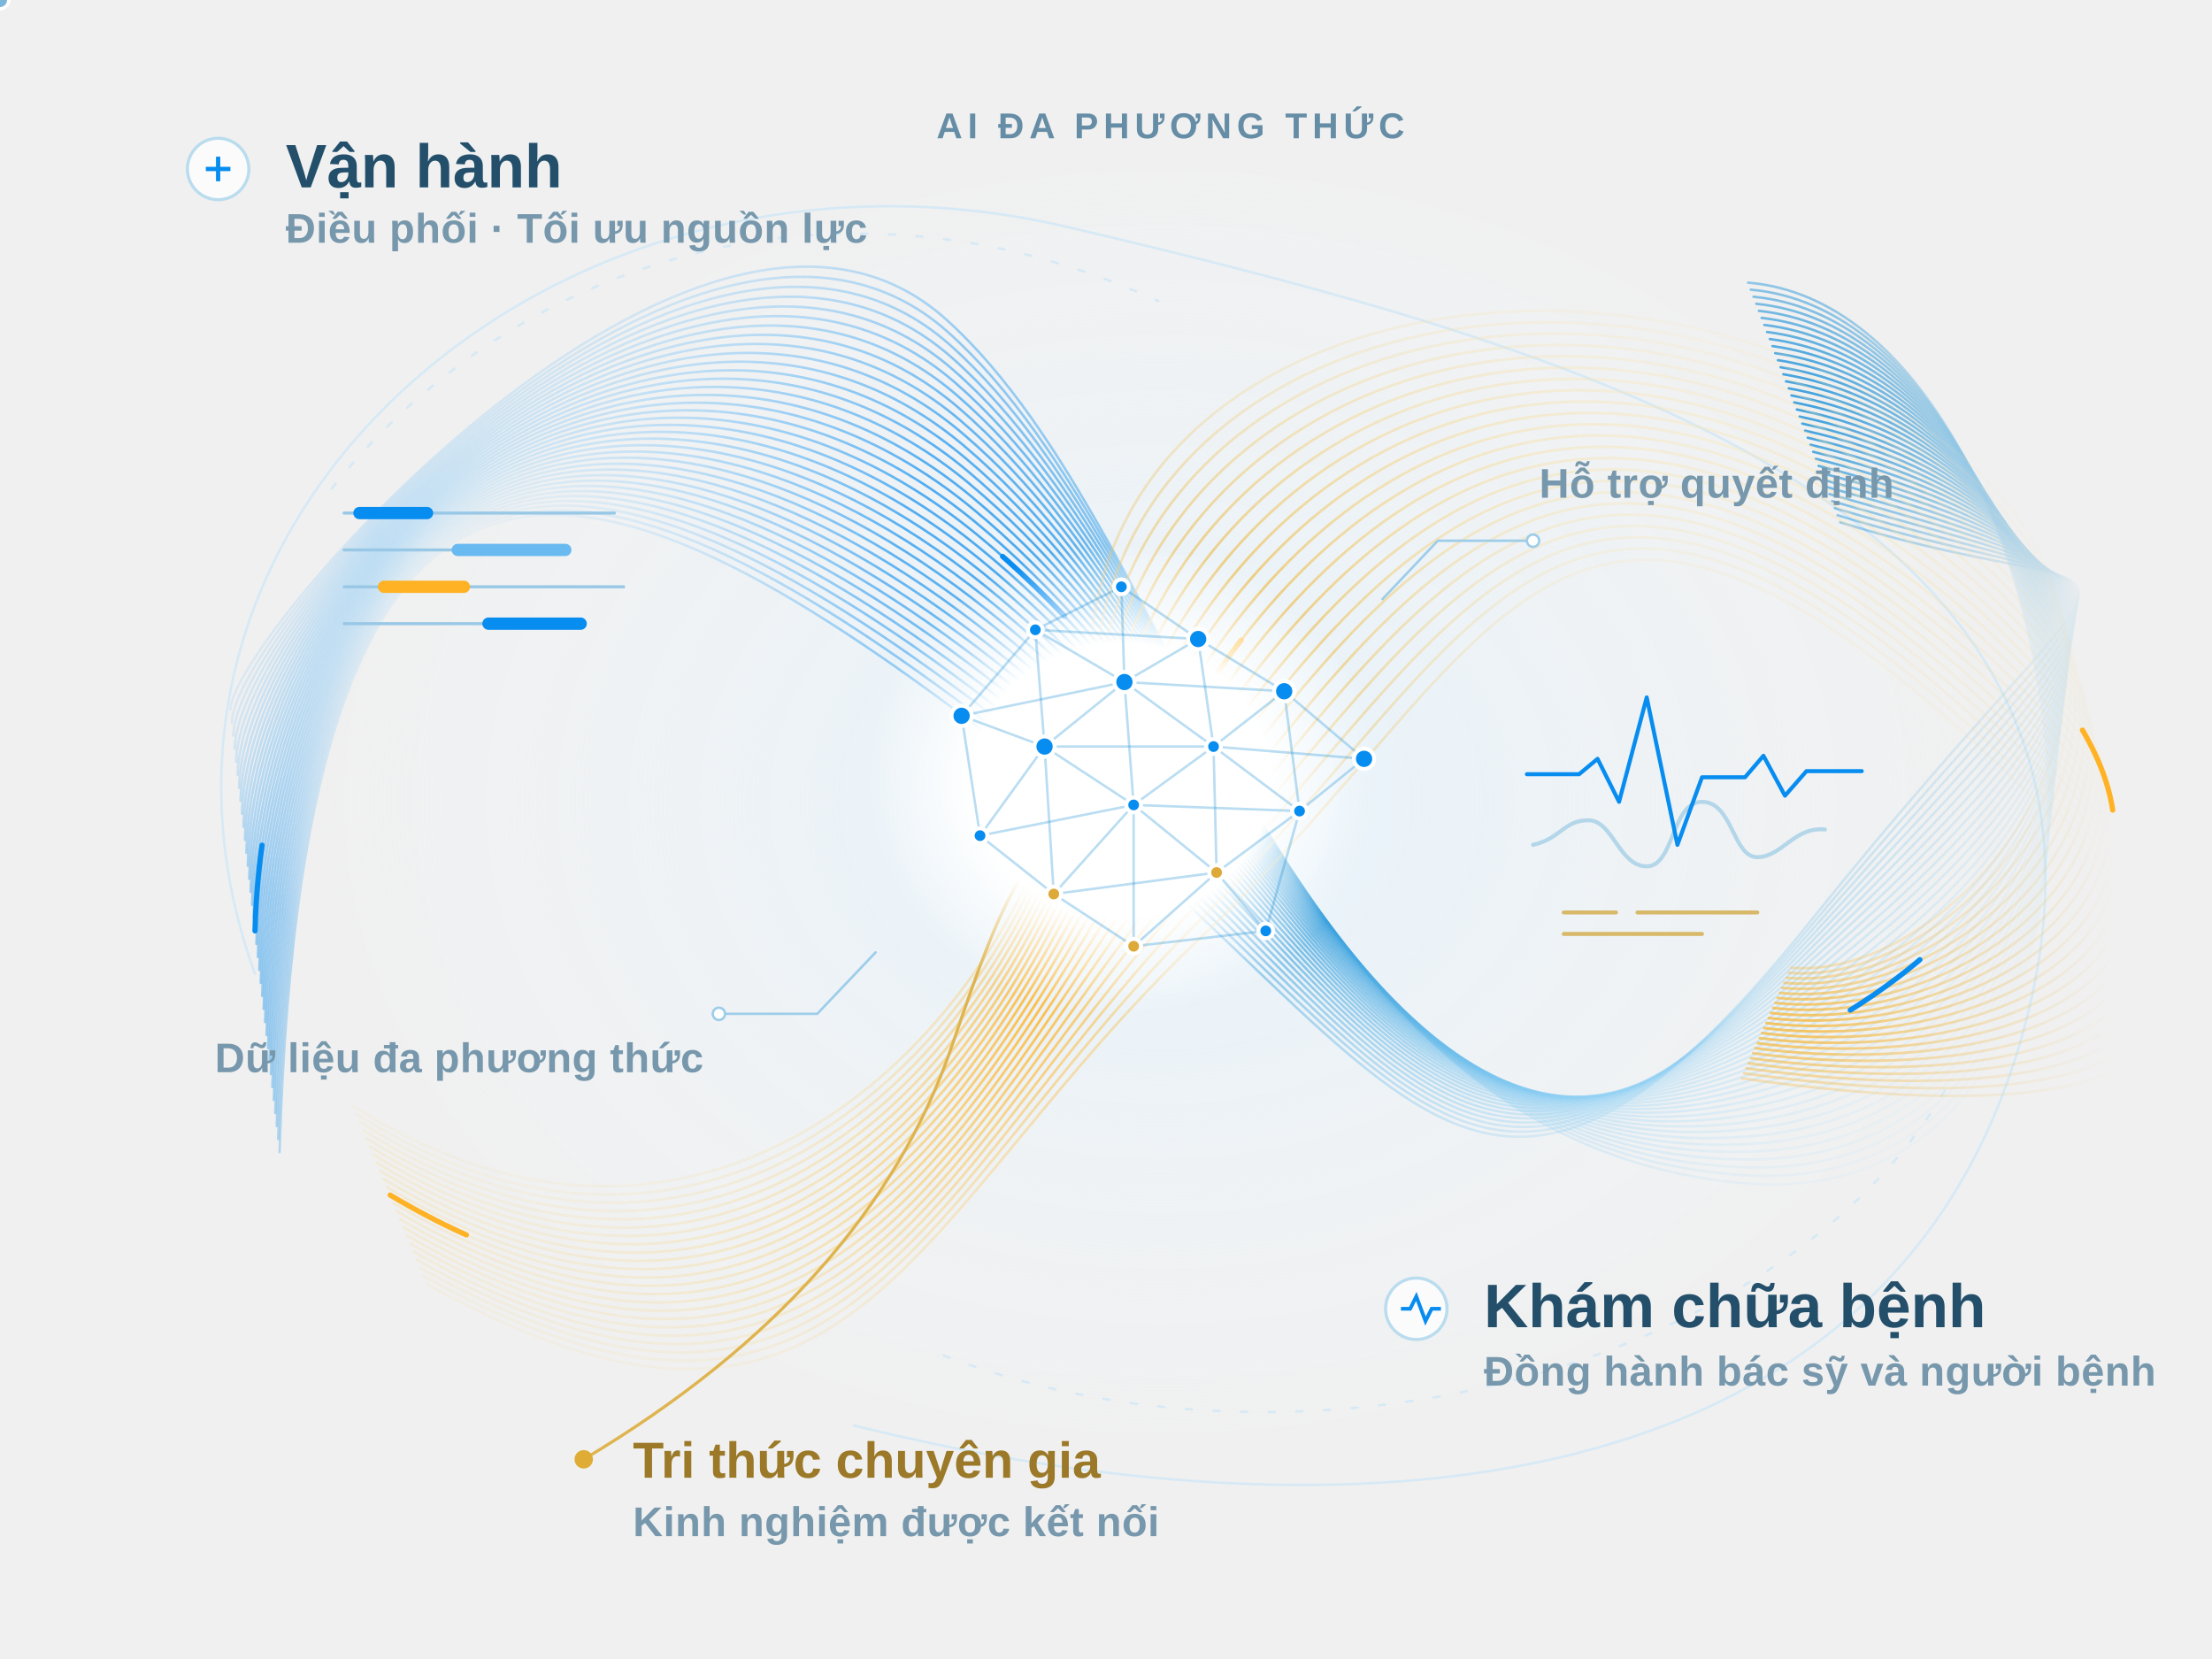
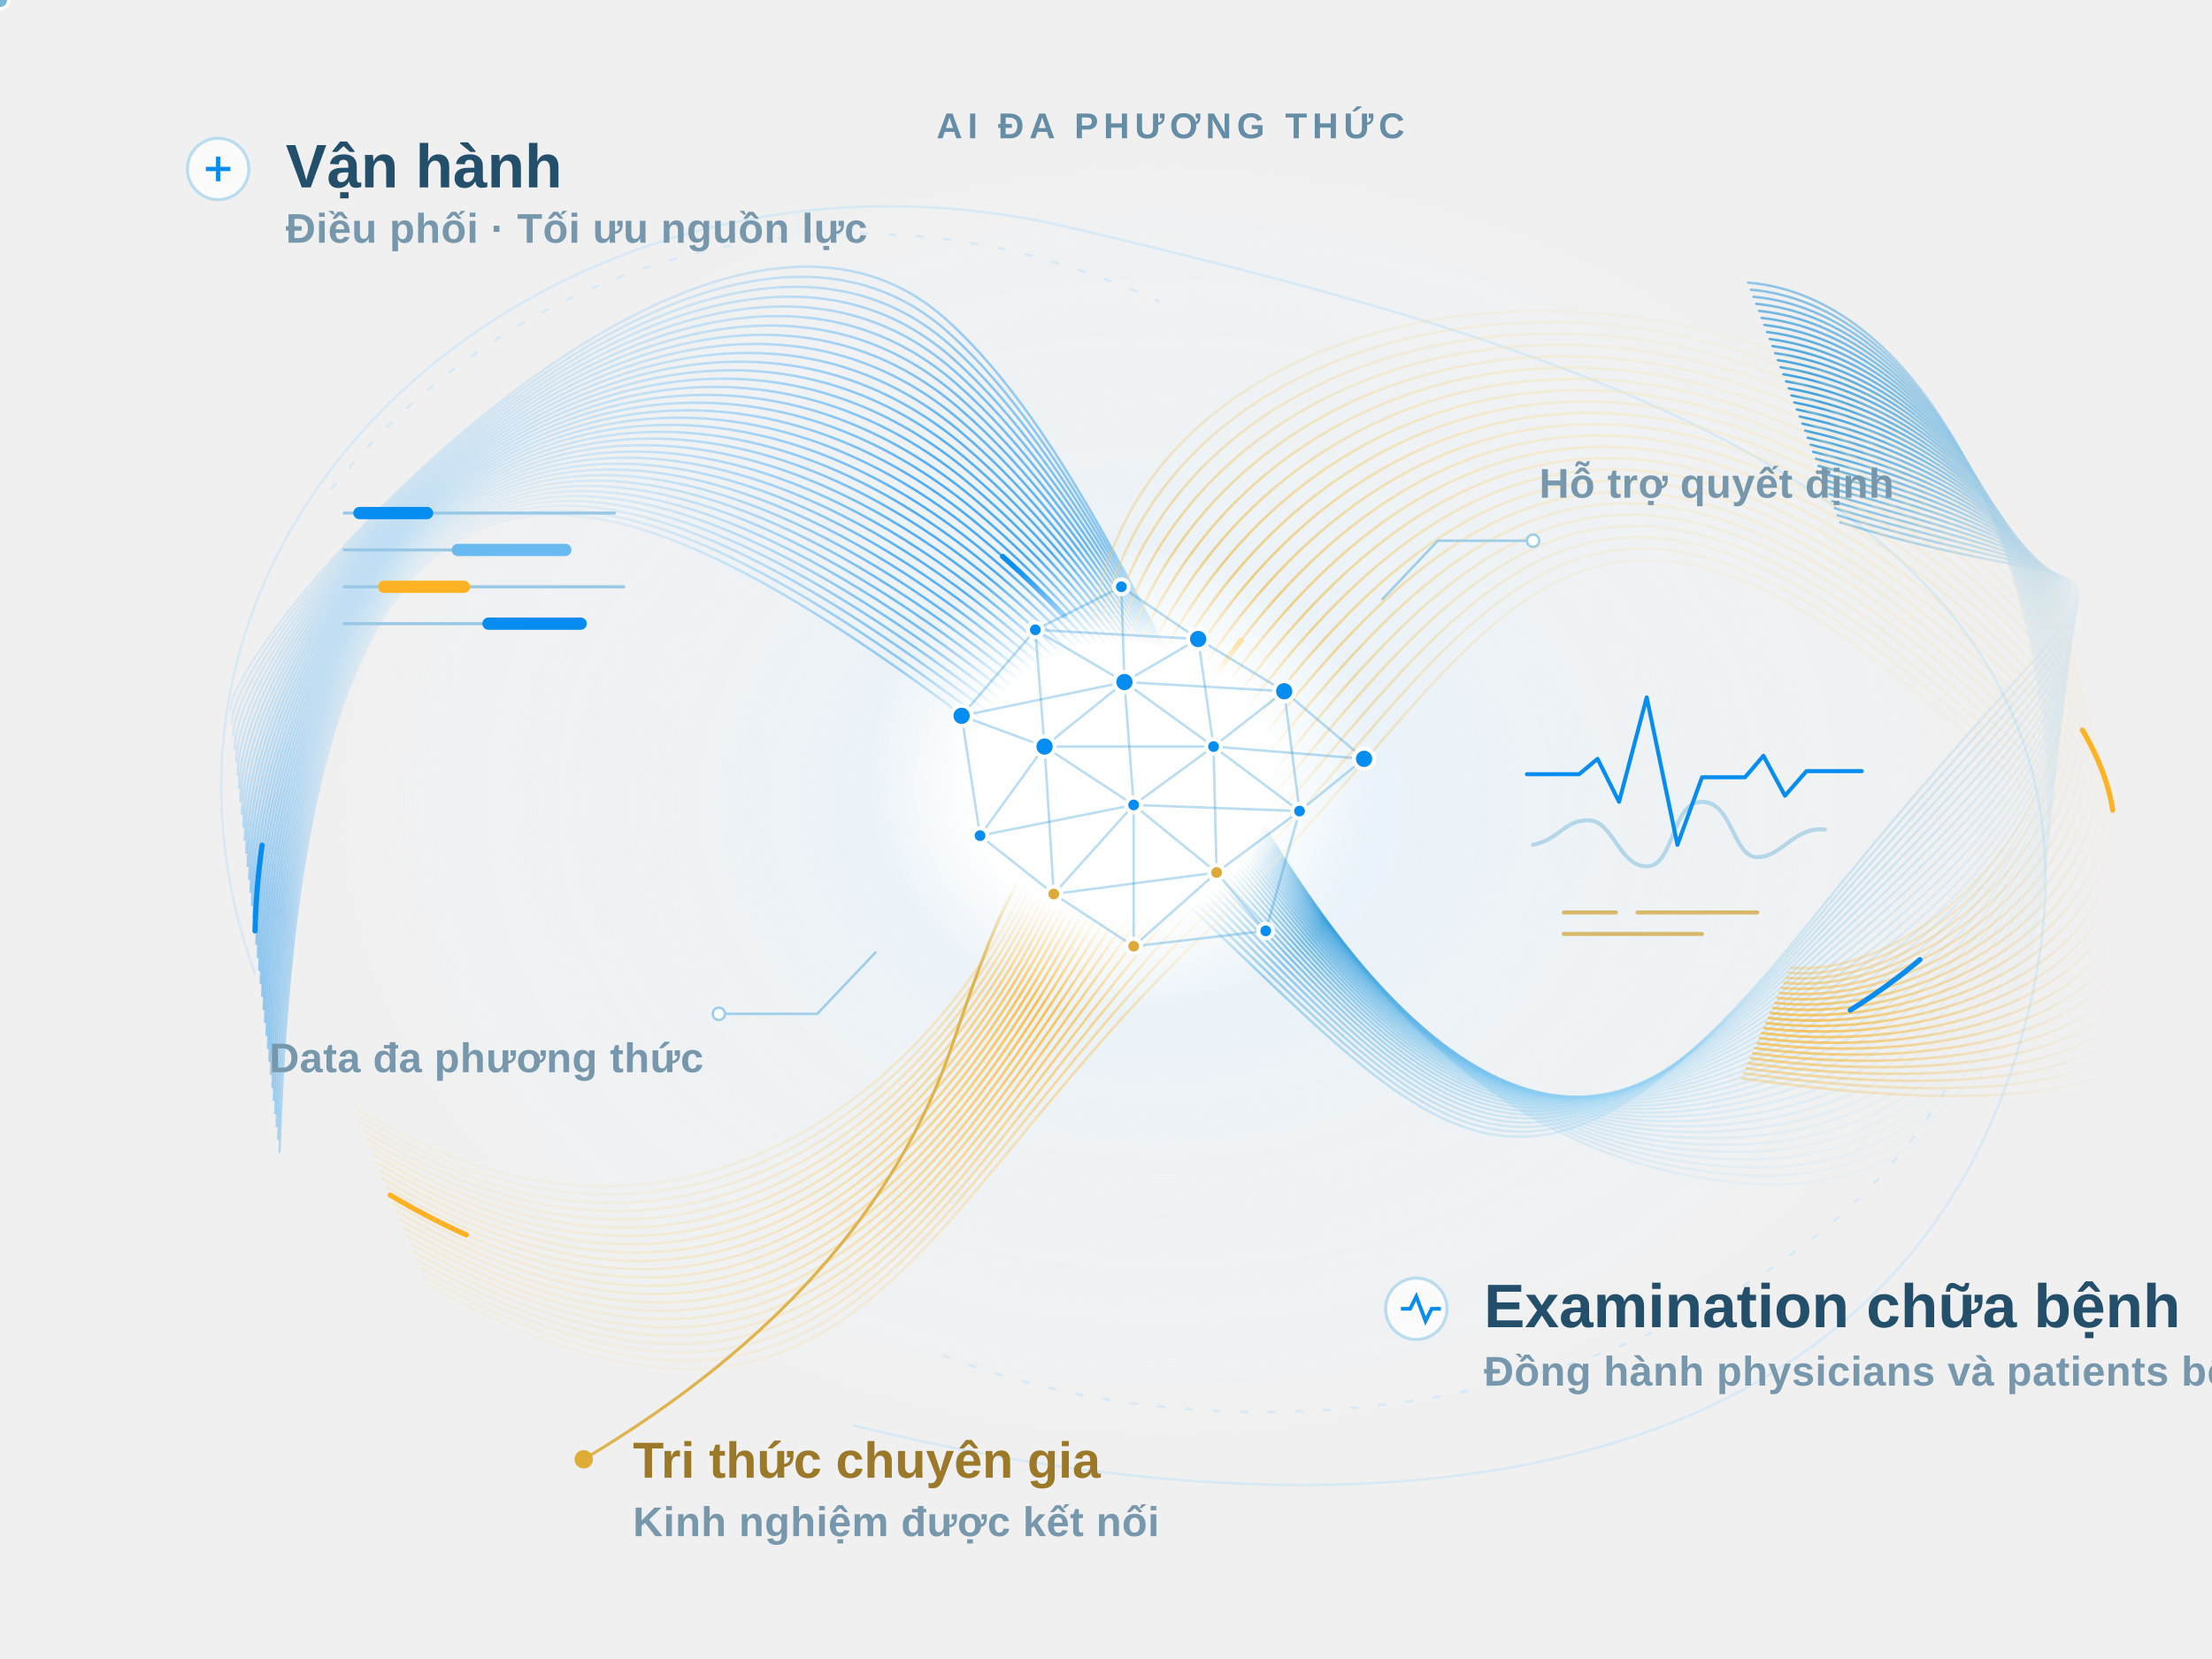
<svg xmlns="http://www.w3.org/2000/svg" xmlns:xlink="http://www.w3.org/1999/xlink" class="mc-ai-scene mc-h14" viewBox="0 0 720 540" role="group" aria-labelledby="mc-h14-title mc-h14-desc">
  <style>
.mc-h14 text{font-family:"Nunito Sans",Arial,sans-serif}
.mc-h14-label{font-size:20px;font-weight:750;fill:#234f6b}
.mc-h14-note{font-size:13.5px;font-weight:600;fill:#7798ac;letter-spacing:.15px}
.mc-h14-kicker{font-size:11.7px;font-weight:800;letter-spacing:1.7px;fill:#668da6}
.mc-h14-fine{fill:none;stroke-linecap:round;stroke-linejoin:round}
.mc-h14-edge{opacity:.3;animation:mcH14Think 6s ease-in-out infinite;animation-delay:var(--delay,0s)}
.mc-h14-point{animation:mcH14Point 4.8s ease-in-out infinite;animation-delay:var(--delay,0s)}
.mc-h14-stream{fill:none;stroke-linecap:round;stroke-dasharray:28 330;animation:mcH14Stream 12s linear infinite;animation-delay:var(--delay,0s)}
.mc-h14-trace{stroke-dasharray:220;animation:mcH14Trace 8s ease-in-out infinite}
.mc-h14-queue{transform-box:fill-box;transform-origin:left center;animation:mcH14Queue 8s ease-in-out infinite;animation-delay:var(--delay,0s)}
.mc-h14-link{outline:none;text-decoration:none}
.mc-h14-link .mc-h14-hotspot{fill:#fff;fill-opacity:.75;stroke:#b9dcee;transition:stroke .25s,fill .25s}
.mc-h14-link:hover .mc-h14-hotspot,.mc-h14-link:focus .mc-h14-hotspot{fill:#e6f6ff;stroke:#078cf0;stroke-width:2}
.mc-h14-link:hover text,.mc-h14-link:focus text{fill:#078cf0}
@keyframes mcH14Think{0%,100%{opacity:.16}45%,65%{opacity:.65}}
@keyframes mcH14Point{0%,100%{opacity:.42}40%,65%{opacity:1}}
@keyframes mcH14Stream{to{stroke-dashoffset:-716}}
@keyframes mcH14Trace{0%,10%{stroke-dashoffset:220}65%,85%{stroke-dashoffset:0}100%{stroke-dashoffset:-220}}
@keyframes mcH14Queue{0%,100%{transform:scaleX(.58)}40%,65%{transform:scaleX(1)}}
@media(prefers-reduced-motion:reduce){.mc-h14 *{animation:none!important;transition:none!important}.mc-h14-motion{display:none}.mc-h14-trace{stroke-dashoffset:0}}
@media print{.mc-h14 *{animation:none!important}.mc-h14-motion{display:none}.mc-h14-trace{stroke-dashoffset:0}}
</style>
  <defs>
    <linearGradient id="mc-h14-blue" x1="0" y1=".15" x2="1" y2=".8">
      <stop stop-color="#abdfff" stop-opacity=".2" />
      <stop offset=".25" stop-color="#078cf0" stop-opacity=".85" />
      <stop offset=".6" stop-color="#168dd3" />
      <stop offset="1" stop-color="#b5e5ff" stop-opacity=".3" />
    </linearGradient>
    <linearGradient id="mc-h14-gold" x1=".1" y1="1" x2=".8" y2="0">
      <stop stop-color="#f9d67a" stop-opacity=".25" />
      <stop offset=".35" stop-color="#ffb224" />
      <stop offset=".72" stop-color="#ecc15e" />
      <stop offset="1" stop-color="#fbe9b8" stop-opacity=".4" />
    </linearGradient>
    <radialGradient id="mc-h14-wash">
      <stop stop-color="#e1f3ff" stop-opacity=".8" />
      <stop offset="1" stop-color="#f3faff" stop-opacity="0" />
    </radialGradient>
    <radialGradient id="mc-h14-focus">
      <stop offset=".58" stop-color="#fff" />
      <stop offset="1" stop-color="#fff" stop-opacity="0" />
    </radialGradient>
    <linearGradient id="mc-h14-taper" x1="0" x2="1">
      <stop stop-color="#000" />
      <stop offset=".13" stop-color="#fff" />
      <stop offset=".85" stop-color="#fff" />
      <stop offset="1" stop-color="#000" />
    </linearGradient>
    <mask id="mc-h14-ribbon-mask">
      <rect x="35" y="65" width="655" height="415" fill="url(#mc-h14-taper)" />
    </mask>
    <path id="mc-h14-route-ops" d="M83 303C87 155 213 88 318 174S445 405 578 342 692 152 584 131" />
    <path id="mc-h14-route-care" d="M127 389C258 467 321 360 373 258S515 93 634 190 650 342 575 333" />
    <path id="mc-h14-route-expert" d="M190 475C252 438 292 393 310 340S333 278 363 254" />
    <path id="mc-h14-route-feedback" d="M596 359C558 460 375 508 247 410S66 278 106 179" />
  </defs>
  <ellipse cx="378" cy="261" rx="280" ry="213" fill="url(#mc-h14-wash)" />
  <g class="mc-h14-fine" stroke="#d6e9f5" stroke-width=".8">
    <path d="M83 317C29 168 183 35 348 74S698 164 661 326 447 506 278 464" />
    <path d="M108 159C170 81 277 52 377 98" stroke-dasharray="2 7" />
    <path d="M633 355C580 446 422 487 304 440" stroke-dasharray="2 7" />
  </g>
  <g class="mc-h14-fine" stroke="url(#mc-h14-blue)" stroke-width=".8" mask="url(#mc-h14-ribbon-mask)">
    <path d="M75.00 231.00C75.00 208.00 228.00 32.00 308.00 104.00S413.00 370.00 566.00 385.00 679.00 101.00 569.00 92.00" opacity="0.450" />
    <path d="M75.47 235.24C75.71 204.88 227.12 35.29 308.59 108.12S414.88 372.06 566.71 382.47 679.76 104.00 569.88 94.29" opacity="0.482" />
    <path d="M75.94 239.47C76.41 201.76 226.24 38.59 309.18 112.24S416.76 374.12 567.41 379.94 680.53 107.00 570.76 96.59" opacity="0.514" />
    <path d="M76.41 243.71C77.12 198.65 225.35 41.88 309.76 116.35S418.65 376.18 568.12 377.41 681.29 110.00 571.65 98.88" opacity="0.546" />
    <path d="M76.88 247.94C77.82 195.53 224.47 45.18 310.35 120.47S420.53 378.24 568.82 374.88 682.06 113.00 572.53 101.18" opacity="0.576" />
    <path d="M77.35 252.18C78.53 192.41 223.59 48.47 310.94 124.59S422.41 380.29 569.53 372.35 682.82 116.00 573.41 103.47" opacity="0.606" />
    <path d="M77.82 256.41C79.24 189.29 222.71 51.76 311.53 128.71S424.29 382.35 570.24 369.82 683.59 119.00 574.29 105.76" opacity="0.634" />
    <path d="M78.29 260.65C79.94 186.18 221.82 55.06 312.12 132.82S426.18 384.41 570.94 367.29 684.35 122.00 575.18 108.06" opacity="0.661" />
    <path d="M78.76 264.88C80.65 183.06 220.94 58.35 312.71 136.94S428.06 386.47 571.65 364.76 685.12 125.00 576.06 110.35" opacity="0.686" />
    <path d="M79.24 269.12C81.35 179.94 220.06 61.65 313.29 141.06S429.94 388.53 572.35 362.24 685.88 128.00 576.94 112.65" opacity="0.709" />
    <path d="M79.71 273.35C82.06 176.82 219.18 64.94 313.88 145.18S431.82 390.59 573.06 359.71 686.65 131.00 577.82 114.94" opacity="0.729" />
    <path d="M80.18 277.59C82.76 173.71 218.29 68.24 314.47 149.29S433.71 392.65 573.76 357.18 687.41 134.00 578.71 117.24" opacity="0.748" />
    <path d="M80.65 281.82C83.47 170.59 217.41 71.53 315.06 153.41S435.59 394.71 574.47 354.65 688.18 137.00 579.59 119.53" opacity="0.763" />
    <path d="M81.12 286.06C84.18 167.47 216.53 74.82 315.65 157.53S437.47 396.76 575.18 352.12 688.94 140.00 580.47 121.82" opacity="0.776" />
    <path d="M81.59 290.29C84.88 164.35 215.65 78.12 316.24 161.65S439.35 398.82 575.88 349.59 689.71 143.00 581.35 124.12" opacity="0.787" />
    <path d="M82.06 294.53C85.59 161.24 214.76 81.41 316.82 165.76S441.24 400.88 576.59 347.06 690.47 146.00 582.24 126.41" opacity="0.794" />
    <path d="M82.53 298.76C86.29 158.12 213.88 84.71 317.41 169.88S443.12 402.94 577.29 344.53 691.24 149.00 583.12 128.71" opacity="0.799" />
    <path d="M83.00 303.00C87.00 155.00 213.00 88.00 318.00 174.00S445.00 405.00 578.00 342.00 692.00 152.00 584.00 131.00" opacity="0.800" />
    <path d="M83.47 307.24C87.71 151.88 212.12 91.29 318.59 178.12S446.88 407.06 578.71 339.47 692.76 155.00 584.88 133.29" opacity="0.799" />
    <path d="M83.94 311.47C88.41 148.76 211.24 94.59 319.18 182.24S448.76 409.12 579.41 336.94 693.53 158.00 585.76 135.59" opacity="0.794" />
    <path d="M84.41 315.71C89.12 145.65 210.35 97.88 319.76 186.35S450.65 411.18 580.12 334.41 694.29 161.00 586.65 137.88" opacity="0.787" />
    <path d="M84.88 319.94C89.82 142.53 209.47 101.18 320.35 190.47S452.53 413.24 580.82 331.88 695.06 164.00 587.53 140.18" opacity="0.776" />
    <path d="M85.35 324.18C90.53 139.41 208.59 104.47 320.94 194.59S454.41 415.29 581.53 329.35 695.82 167.00 588.41 142.47" opacity="0.763" />
    <path d="M85.82 328.41C91.24 136.29 207.71 107.76 321.53 198.71S456.29 417.35 582.24 326.82 696.59 170.00 589.29 144.76" opacity="0.748" />
    <path d="M86.29 332.65C91.94 133.18 206.82 111.06 322.12 202.82S458.18 419.41 582.94 324.29 697.35 173.00 590.18 147.06" opacity="0.729" />
    <path d="M86.76 336.88C92.65 130.06 205.94 114.35 322.71 206.94S460.06 421.47 583.65 321.76 698.12 176.00 591.06 149.35" opacity="0.709" />
    <path d="M87.24 341.12C93.35 126.94 205.06 117.65 323.29 211.06S461.94 423.53 584.35 319.24 698.88 179.00 591.94 151.65" opacity="0.686" />
    <path d="M87.71 345.35C94.06 123.82 204.18 120.94 323.88 215.18S463.82 425.59 585.06 316.71 699.65 182.00 592.82 153.94" opacity="0.661" />
    <path d="M88.18 349.59C94.76 120.71 203.29 124.24 324.47 219.29S465.71 427.65 585.76 314.18 700.41 185.00 593.71 156.24" opacity="0.634" />
    <path d="M88.65 353.82C95.47 117.59 202.41 127.53 325.06 223.41S467.59 429.71 586.47 311.65 701.18 188.00 594.59 158.53" opacity="0.606" />
    <path d="M89.12 358.06C96.18 114.47 201.53 130.82 325.65 227.53S469.47 431.76 587.18 309.12 701.94 191.00 595.47 160.82" opacity="0.576" />
    <path d="M89.59 362.29C96.88 111.35 200.65 134.12 326.24 231.65S471.35 433.82 587.88 306.59 702.71 194.00 596.35 163.12" opacity="0.546" />
    <path d="M90.06 366.53C97.59 108.24 199.76 137.41 326.82 235.76S473.24 435.88 588.59 304.06 703.47 197.00 597.24 165.41" opacity="0.514" />
    <path d="M90.53 370.76C98.29 105.12 198.88 140.71 327.41 239.88S475.12 437.94 589.29 301.53 704.24 200.00 598.12 167.71" opacity="0.482" />
    <path d="M91.00 375.00C99.00 102.00 198.00 144.00 328.00 244.00S477.00 440.00 590.00 299.00 705.00 203.00 599.00 170.00" opacity="0.450" />
  </g>
  <g class="mc-h14-fine" stroke="url(#mc-h14-gold)" stroke-width=".85" mask="url(#mc-h14-ribbon-mask)">
    <path d="M115.00 360.00C238.00 439.00 347.00 324.00 355.00 211.00S525.00 69.00 626.00 139.00 642.00 320.00 583.00 315.00" opacity="0.350" />
    <path d="M116.09 362.64C239.82 441.55 344.64 327.27 356.64 215.27S524.09 71.18 626.73 143.64 642.73 322.00 582.27 316.64" opacity="0.414" />
    <path d="M117.18 365.27C241.64 444.09 342.27 330.55 358.27 219.55S523.18 73.36 627.45 148.27 643.45 324.00 581.55 318.27" opacity="0.477" />
    <path d="M118.27 367.91C243.45 446.64 339.91 333.82 359.91 223.82S522.27 75.55 628.18 152.91 644.18 326.00 580.82 319.91" opacity="0.537" />
    <path d="M119.36 370.55C245.27 449.18 337.55 337.09 361.55 228.09S521.36 77.73 628.91 157.55 644.91 328.00 580.09 321.55" opacity="0.593" />
    <path d="M120.45 373.18C247.09 451.73 335.18 340.36 363.18 232.36S520.45 79.91 629.64 162.18 645.64 330.00 579.36 323.18" opacity="0.645" />
    <path d="M121.55 375.82C248.91 454.27 332.82 343.64 364.82 236.64S519.55 82.09 630.36 166.82 646.36 332.00 578.64 324.82" opacity="0.690" />
    <path d="M122.64 378.45C250.73 456.82 330.45 346.91 366.45 240.91S518.64 84.27 631.09 171.45 647.09 334.00 577.91 326.45" opacity="0.729" />
    <path d="M123.73 381.09C252.55 459.36 328.09 350.18 368.09 245.18S517.73 86.45 631.82 176.09 647.82 336.00 577.18 328.09" opacity="0.759" />
    <path d="M124.82 383.73C254.36 461.91 325.73 353.45 369.73 249.45S516.82 88.64 632.55 180.73 648.55 338.00 576.45 329.73" opacity="0.782" />
    <path d="M125.91 386.36C256.18 464.45 323.36 356.73 371.36 253.73S515.91 90.82 633.27 185.36 649.27 340.00 575.73 331.36" opacity="0.795" />
    <path d="M127.00 389.00C258.00 467.00 321.00 360.00 373.00 258.00S515.00 93.00 634.00 190.00 650.00 342.00 575.00 333.00" opacity="0.800" />
    <path d="M128.09 391.64C259.82 469.55 318.64 363.27 374.64 262.27S514.09 95.18 634.73 194.64 650.73 344.00 574.27 334.64" opacity="0.795" />
    <path d="M129.18 394.27C261.64 472.09 316.27 366.55 376.27 266.55S513.18 97.36 635.45 199.27 651.45 346.00 573.55 336.27" opacity="0.782" />
    <path d="M130.27 396.91C263.45 474.64 313.91 369.82 377.91 270.82S512.27 99.55 636.18 203.91 652.18 348.00 572.82 337.91" opacity="0.759" />
    <path d="M131.36 399.55C265.27 477.18 311.55 373.09 379.55 275.09S511.36 101.73 636.91 208.55 652.91 350.00 572.09 339.55" opacity="0.729" />
    <path d="M132.45 402.18C267.09 479.73 309.18 376.36 381.18 279.36S510.45 103.91 637.64 213.18 653.64 352.00 571.36 341.18" opacity="0.690" />
    <path d="M133.55 404.82C268.91 482.27 306.82 379.64 382.82 283.64S509.55 106.09 638.36 217.82 654.36 354.00 570.64 342.82" opacity="0.645" />
    <path d="M134.64 407.45C270.73 484.82 304.45 382.91 384.45 287.91S508.64 108.27 639.09 222.45 655.09 356.00 569.91 344.45" opacity="0.593" />
    <path d="M135.73 410.09C272.55 487.36 302.09 386.18 386.09 292.18S507.73 110.45 639.82 227.09 655.82 358.00 569.18 346.09" opacity="0.537" />
    <path d="M136.82 412.73C274.36 489.91 299.73 389.45 387.73 296.45S506.82 112.64 640.55 231.73 656.55 360.00 568.45 347.73" opacity="0.477" />
    <path d="M137.91 415.36C276.18 492.45 297.36 392.73 389.36 300.73S505.91 114.82 641.27 236.36 657.27 362.00 567.73 349.36" opacity="0.414" />
    <path d="M139.00 418.00C278.00 495.00 295.00 396.00 391.00 305.00S505.00 117.00 642.00 241.00 658.00 364.00 567.00 351.00" opacity="0.350" />
  </g>
  <g class="mc-h14-fine">
    <use href="#mc-h14-route-ops" xlink:href="#mc-h14-route-ops" class="mc-h14-stream" stroke="#078cf0" stroke-width="1.7" style="--delay:-1s" />
    <use href="#mc-h14-route-care" xlink:href="#mc-h14-route-care" class="mc-h14-stream" stroke="#ffb224" stroke-width="1.7" style="--delay:-5s" />
    <use href="#mc-h14-route-expert" xlink:href="#mc-h14-route-expert" stroke="#dfb44e" stroke-width="1" />
  </g>
  <g class="mc-h14-fine" stroke="#99c8e6" stroke-width="1">
    <path d="M112 167h88m-88 12h72m-72 12h91m-91 12h64" />
  </g>
  <g stroke-linecap="round" stroke-width="4">
    <path class="mc-h14-queue" d="M117 167h22" stroke="#078cf0" style="--delay:-1s" />
    <path class="mc-h14-queue" d="M149 179h35" stroke="#69baf1" style="--delay:-3s" />
    <path class="mc-h14-queue" d="M125 191h26" stroke="#ffb224" style="--delay:-5s" />
    <path class="mc-h14-queue" d="M159 203h30" stroke="#078cf0" style="--delay:-2s" />
  </g>
  <g class="mc-h14-fine" stroke-width="1.3">
    <path d="M499 275c9-2 10-8 18-8s10 15 19 15 8-21 18-21 10 18 18 18 12-10 22-9" stroke="#b3d6e9" />
    <path class="mc-h14-trace" d="M497 252h17l6-5 7 14 9-34 10 48 8-22h14l6-7 7 13 7-8h18" stroke="#078cf0" />
    <path d="M509 297h17m7 0h39m-63 7h45" stroke="#d8b969" />
  </g>
  <ellipse cx="365" cy="254" rx="83" ry="77" fill="url(#mc-h14-focus)" />
  <g fill="none" stroke="#168dd3" stroke-width=".8">
    <path class="mc-h14-edge" style="--delay:-0.00s" d="M313 233 319 272" />
    <path class="mc-h14-edge" style="--delay:-0.17s" d="M313 233 337 205" />
    <path class="mc-h14-edge" style="--delay:-0.34s" d="M313 233 340 243" />
    <path class="mc-h14-edge" style="--delay:-0.51s" d="M313 233 366 222" />
    <path class="mc-h14-edge" style="--delay:-0.68s" d="M319 272 340 243" />
    <path class="mc-h14-edge" style="--delay:-0.85s" d="M319 272 343 291" />
    <path class="mc-h14-edge" style="--delay:-1.02s" d="M319 272 369 262" />
    <path class="mc-h14-edge" style="--delay:-1.19s" d="M337 205 340 243" />
    <path class="mc-h14-edge" style="--delay:-1.36s" d="M337 205 365 191" />
    <path class="mc-h14-edge" style="--delay:-1.53s" d="M337 205 366 222" />
    <path class="mc-h14-edge" style="--delay:-1.70s" d="M337 205 390 208" />
    <path class="mc-h14-edge" style="--delay:-1.87s" d="M340 243 343 291" />
    <path class="mc-h14-edge" style="--delay:-2.04s" d="M340 243 366 222" />
    <path class="mc-h14-edge" style="--delay:-2.21s" d="M340 243 369 262" />
    <path class="mc-h14-edge" style="--delay:-2.38s" d="M340 243 395 243" />
    <path class="mc-h14-edge" style="--delay:-2.55s" d="M343 291 369 262" />
    <path class="mc-h14-edge" style="--delay:-2.72s" d="M343 291 369 308" />
    <path class="mc-h14-edge" style="--delay:-2.89s" d="M343 291 396 284" />
    <path class="mc-h14-edge" style="--delay:-3.06s" d="M365 191 366 222" />
    <path class="mc-h14-edge" style="--delay:-3.23s" d="M365 191 390 208" />
    <path class="mc-h14-edge" style="--delay:-3.40s" d="M366 222 369 262" />
    <path class="mc-h14-edge" style="--delay:-3.57s" d="M366 222 390 208" />
    <path class="mc-h14-edge" style="--delay:-3.74s" d="M366 222 395 243" />
    <path class="mc-h14-edge" style="--delay:-3.91s" d="M366 222 418 225" />
    <path class="mc-h14-edge" style="--delay:-4.08s" d="M369 262 369 308" />
    <path class="mc-h14-edge" style="--delay:-4.25s" d="M369 262 395 243" />
    <path class="mc-h14-edge" style="--delay:-4.42s" d="M369 262 396 284" />
    <path class="mc-h14-edge" style="--delay:-4.59s" d="M369 262 423 264" />
    <path class="mc-h14-edge" style="--delay:-4.76s" d="M369 308 396 284" />
    <path class="mc-h14-edge" style="--delay:-4.93s" d="M369 308 412 303" />
    <path class="mc-h14-edge" style="--delay:-5.10s" d="M390 208 395 243" />
    <path class="mc-h14-edge" style="--delay:-5.27s" d="M390 208 418 225" />
    <path class="mc-h14-edge" style="--delay:-5.44s" d="M395 243 396 284" />
    <path class="mc-h14-edge" style="--delay:-5.61s" d="M395 243 418 225" />
    <path class="mc-h14-edge" style="--delay:-5.78s" d="M395 243 423 264" />
    <path class="mc-h14-edge" style="--delay:-5.95s" d="M395 243 444 247" />
    <path class="mc-h14-edge" style="--delay:-6.12s" d="M396 284 423 264" />
    <path class="mc-h14-edge" style="--delay:-6.29s" d="M396 284 412 303" />
    <path class="mc-h14-edge" style="--delay:-6.46s" d="M418 225 423 264" />
    <path class="mc-h14-edge" style="--delay:-6.63s" d="M418 225 444 247" />
    <path class="mc-h14-edge" style="--delay:-6.80s" d="M423 264 412 303" />
    <path class="mc-h14-edge" style="--delay:-6.97s" d="M423 264 444 247" />
  </g>
  <circle class="mc-h14-point" style="--delay:-0.00s" cx="313" cy="233" r="3.3" fill="#078cf0" stroke="#fff" stroke-width="1.3" />
  <circle class="mc-h14-point" style="--delay:-0.29s" cx="319" cy="272" r="2.4" fill="#078cf0" stroke="#fff" stroke-width="1.3" />
  <circle class="mc-h14-point" style="--delay:-0.58s" cx="337" cy="205" r="2.4" fill="#078cf0" stroke="#fff" stroke-width="1.3" />
  <circle class="mc-h14-point" style="--delay:-0.87s" cx="340" cy="243" r="3.3" fill="#078cf0" stroke="#fff" stroke-width="1.3" />
  <circle class="mc-h14-point" style="--delay:-1.16s" cx="343" cy="291" r="2.4" fill="#dda938" stroke="#fff" stroke-width="1.3" />
  <circle class="mc-h14-point" style="--delay:-1.45s" cx="365" cy="191" r="2.4" fill="#078cf0" stroke="#fff" stroke-width="1.3" />
  <circle class="mc-h14-point" style="--delay:-1.74s" cx="366" cy="222" r="3.3" fill="#078cf0" stroke="#fff" stroke-width="1.3" />
  <circle class="mc-h14-point" style="--delay:-2.03s" cx="369" cy="262" r="2.4" fill="#078cf0" stroke="#fff" stroke-width="1.3" />
  <circle class="mc-h14-point" style="--delay:-2.32s" cx="369" cy="308" r="2.4" fill="#dda938" stroke="#fff" stroke-width="1.3" />
  <circle class="mc-h14-point" style="--delay:-2.61s" cx="390" cy="208" r="3.3" fill="#078cf0" stroke="#fff" stroke-width="1.3" />
  <circle class="mc-h14-point" style="--delay:-2.90s" cx="395" cy="243" r="2.4" fill="#078cf0" stroke="#fff" stroke-width="1.3" />
  <circle class="mc-h14-point" style="--delay:-3.19s" cx="396" cy="284" r="2.4" fill="#dda938" stroke="#fff" stroke-width="1.3" />
  <circle class="mc-h14-point" style="--delay:-3.48s" cx="418" cy="225" r="3.3" fill="#078cf0" stroke="#fff" stroke-width="1.3" />
  <circle class="mc-h14-point" style="--delay:-3.77s" cx="423" cy="264" r="2.4" fill="#078cf0" stroke="#fff" stroke-width="1.3" />
  <circle class="mc-h14-point" style="--delay:-4.06s" cx="412" cy="303" r="2.4" fill="#078cf0" stroke="#fff" stroke-width="1.3" />
  <circle class="mc-h14-point" style="--delay:-4.35s" cx="444" cy="247" r="3.3" fill="#078cf0" stroke="#fff" stroke-width="1.3" />
  <g class="mc-h14-fine" stroke="#9dcde9" stroke-width=".8">
    <path d="m285 310-19 20h-32m216-135 18-19h31" />
    <circle cx="234" cy="330" r="2" fill="#fff" />
    <circle cx="499" cy="176" r="2" fill="#fff" />
  </g>
-   <text x="229" y="349" text-anchor="end" class="mc-h14-note">Dữ liệu đa phương thức</text>
+   <text x="229" y="349" text-anchor="end" class="mc-h14-note">Data đa phương thức</text>
  <text x="501" y="162" class="mc-h14-note">Hỗ trợ quyết định</text>
-   <a href="#van-hanh" class="mc-h14-link" aria-label="Xem vận hành bệnh viện thông minh" transform="translate(-35 -55)">
+   <a href="#van-hanh" class="mc-h14-link" aria-label="Xem operations bệnh viện intelligent" transform="translate(-35 -55)">
    <circle class="mc-h14-hotspot" cx="106" cy="110" r="10" />
    <path d="M102 110h8m-4-4v8" stroke="#078cf0" stroke-width="1.4" />
    <text x="128" y="116" class="mc-h14-label">Vận hành</text>
    <text x="128" y="134" class="mc-h14-note">Điều phối · Tối ưu nguồn lực</text>
  </a>
-   <a href="#kham-chua-benh" class="mc-h14-link" aria-label="Xem khám chữa bệnh thông minh" transform="translate(0 38)">
+   <a href="#kham-chua-benh" class="mc-h14-link" aria-label="Xem khám chữa bệnh intelligent" transform="translate(0 38)">
    <circle class="mc-h14-hotspot" cx="461" cy="388" r="10" />
    <path d="M456 388h3l2-4 3 8 2-4h3" fill="none" stroke="#078cf0" stroke-width="1.2" />
-     <text x="483" y="394" class="mc-h14-label">Khám chữa bệnh</text>
-     <text x="483" y="413" class="mc-h14-note">Đồng hành bác sỹ và người bệnh</text>
+     <text x="483" y="394" class="mc-h14-label">Examination chữa bệnh</text>
+     <text x="483" y="413" class="mc-h14-note">Đồng hành physicians và patients bệnh</text>
  </a>
  <g transform="translate(0 28)">
    <circle cx="190" cy="447" r="3" fill="#dfad36" />
    <text x="206" y="453" class="mc-h14-label" style="font-size:16.5px;fill:#9b7928">Tri thức chuyên gia</text>
    <text x="206" y="472" class="mc-h14-note">Kinh nghiệm được kết nối</text>
  </g>
  <text x="381" y="45" class="mc-h14-kicker" text-anchor="middle">AI ĐA PHƯƠNG THỨC</text>
  <g class="mc-h14-motion">
    <circle r="2.8" fill="#078cf0" stroke="#fff" stroke-width="1">
      <animateMotion dur="7.2s" begin="-1.2s" repeatCount="indefinite">
        <mpath href="#mc-h14-route-ops" xlink:href="#mc-h14-route-ops" />
      </animateMotion>
    </circle>
    <circle r="2.8" fill="#078cf0" stroke="#fff" stroke-width="1">
      <animateMotion dur="7.2s" begin="-4.8s" repeatCount="indefinite">
        <mpath href="#mc-h14-route-ops" xlink:href="#mc-h14-route-ops" />
      </animateMotion>
    </circle>
    <circle r="2.8" fill="#ffb224" stroke="#fff" stroke-width="1">
      <animateMotion dur="7.8s" begin="-4s" repeatCount="indefinite">
        <mpath href="#mc-h14-route-care" xlink:href="#mc-h14-route-care" />
      </animateMotion>
    </circle>
    <circle r="2.8" fill="#ffb224" stroke="#fff" stroke-width="1">
      <animateMotion dur="7.8s" begin="-.1s" repeatCount="indefinite">
        <mpath href="#mc-h14-route-care" xlink:href="#mc-h14-route-care" />
      </animateMotion>
    </circle>
    <circle r="2.8" fill="#dfa936" stroke="#fff" stroke-width="1">
      <animateMotion dur="5.8s" begin="-1s" repeatCount="indefinite">
        <mpath href="#mc-h14-route-expert" xlink:href="#mc-h14-route-expert" />
      </animateMotion>
    </circle>
    <circle r="2.8" fill="#7db6db" stroke="#fff" stroke-width="1">
      <animateMotion dur="11s" begin="-6s" repeatCount="indefinite">
        <mpath href="#mc-h14-route-feedback" xlink:href="#mc-h14-route-feedback" />
      </animateMotion>
    </circle>
  </g>
</svg>
